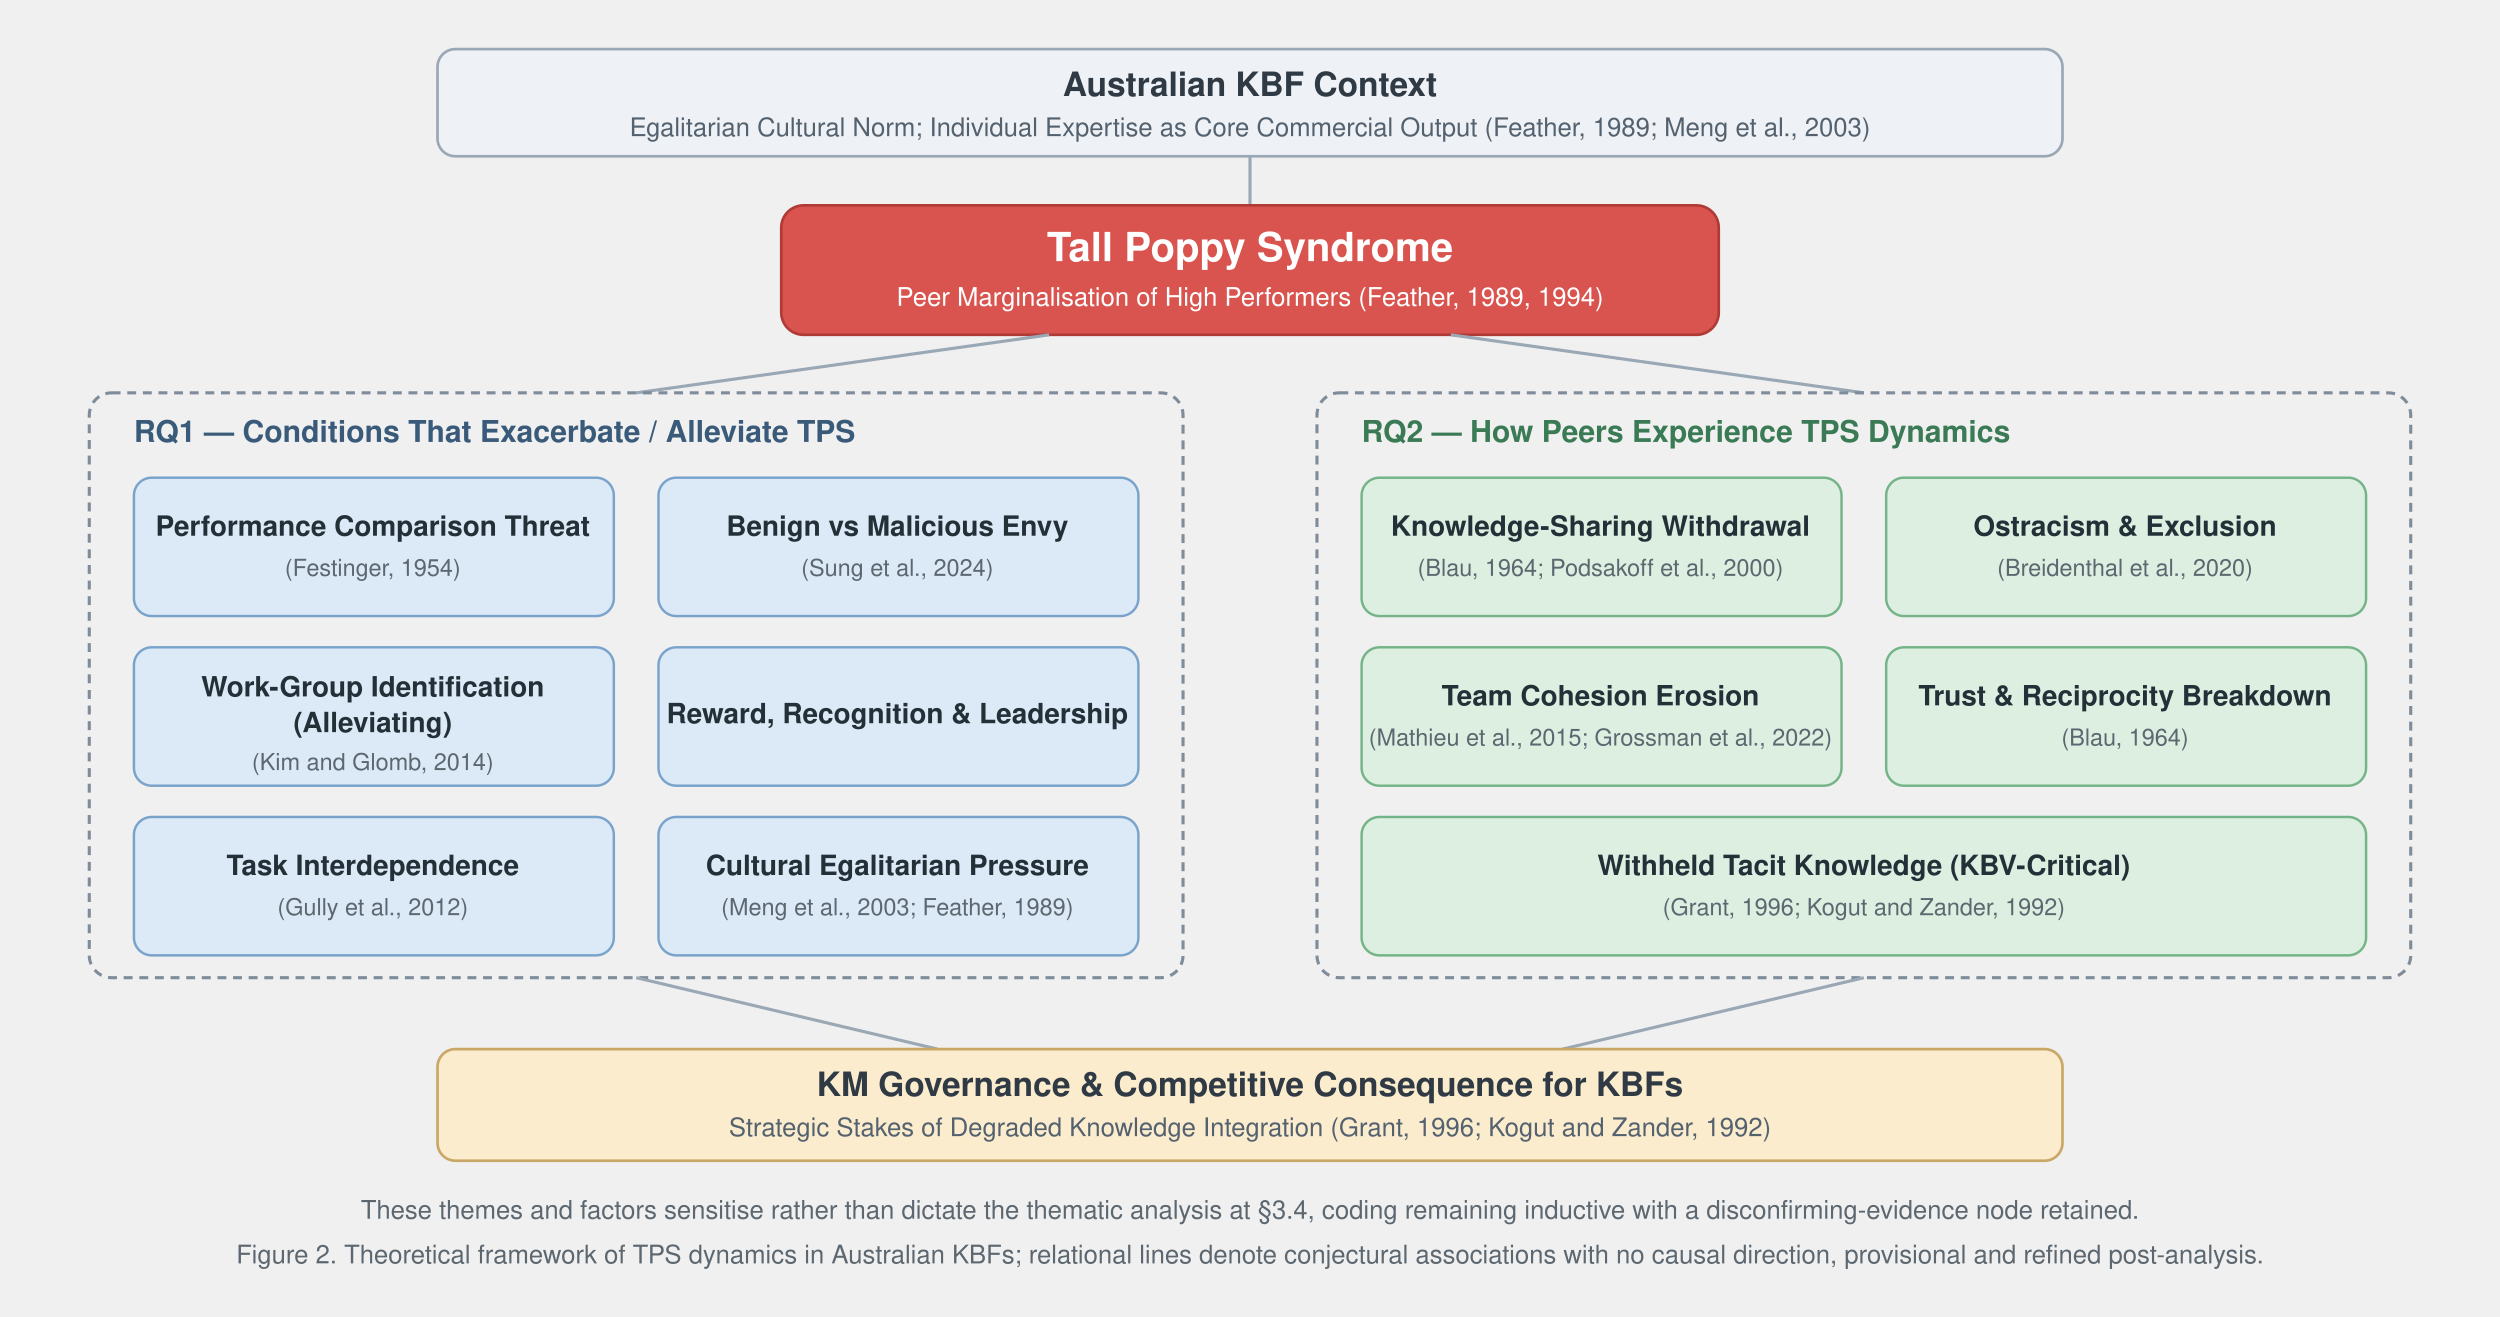
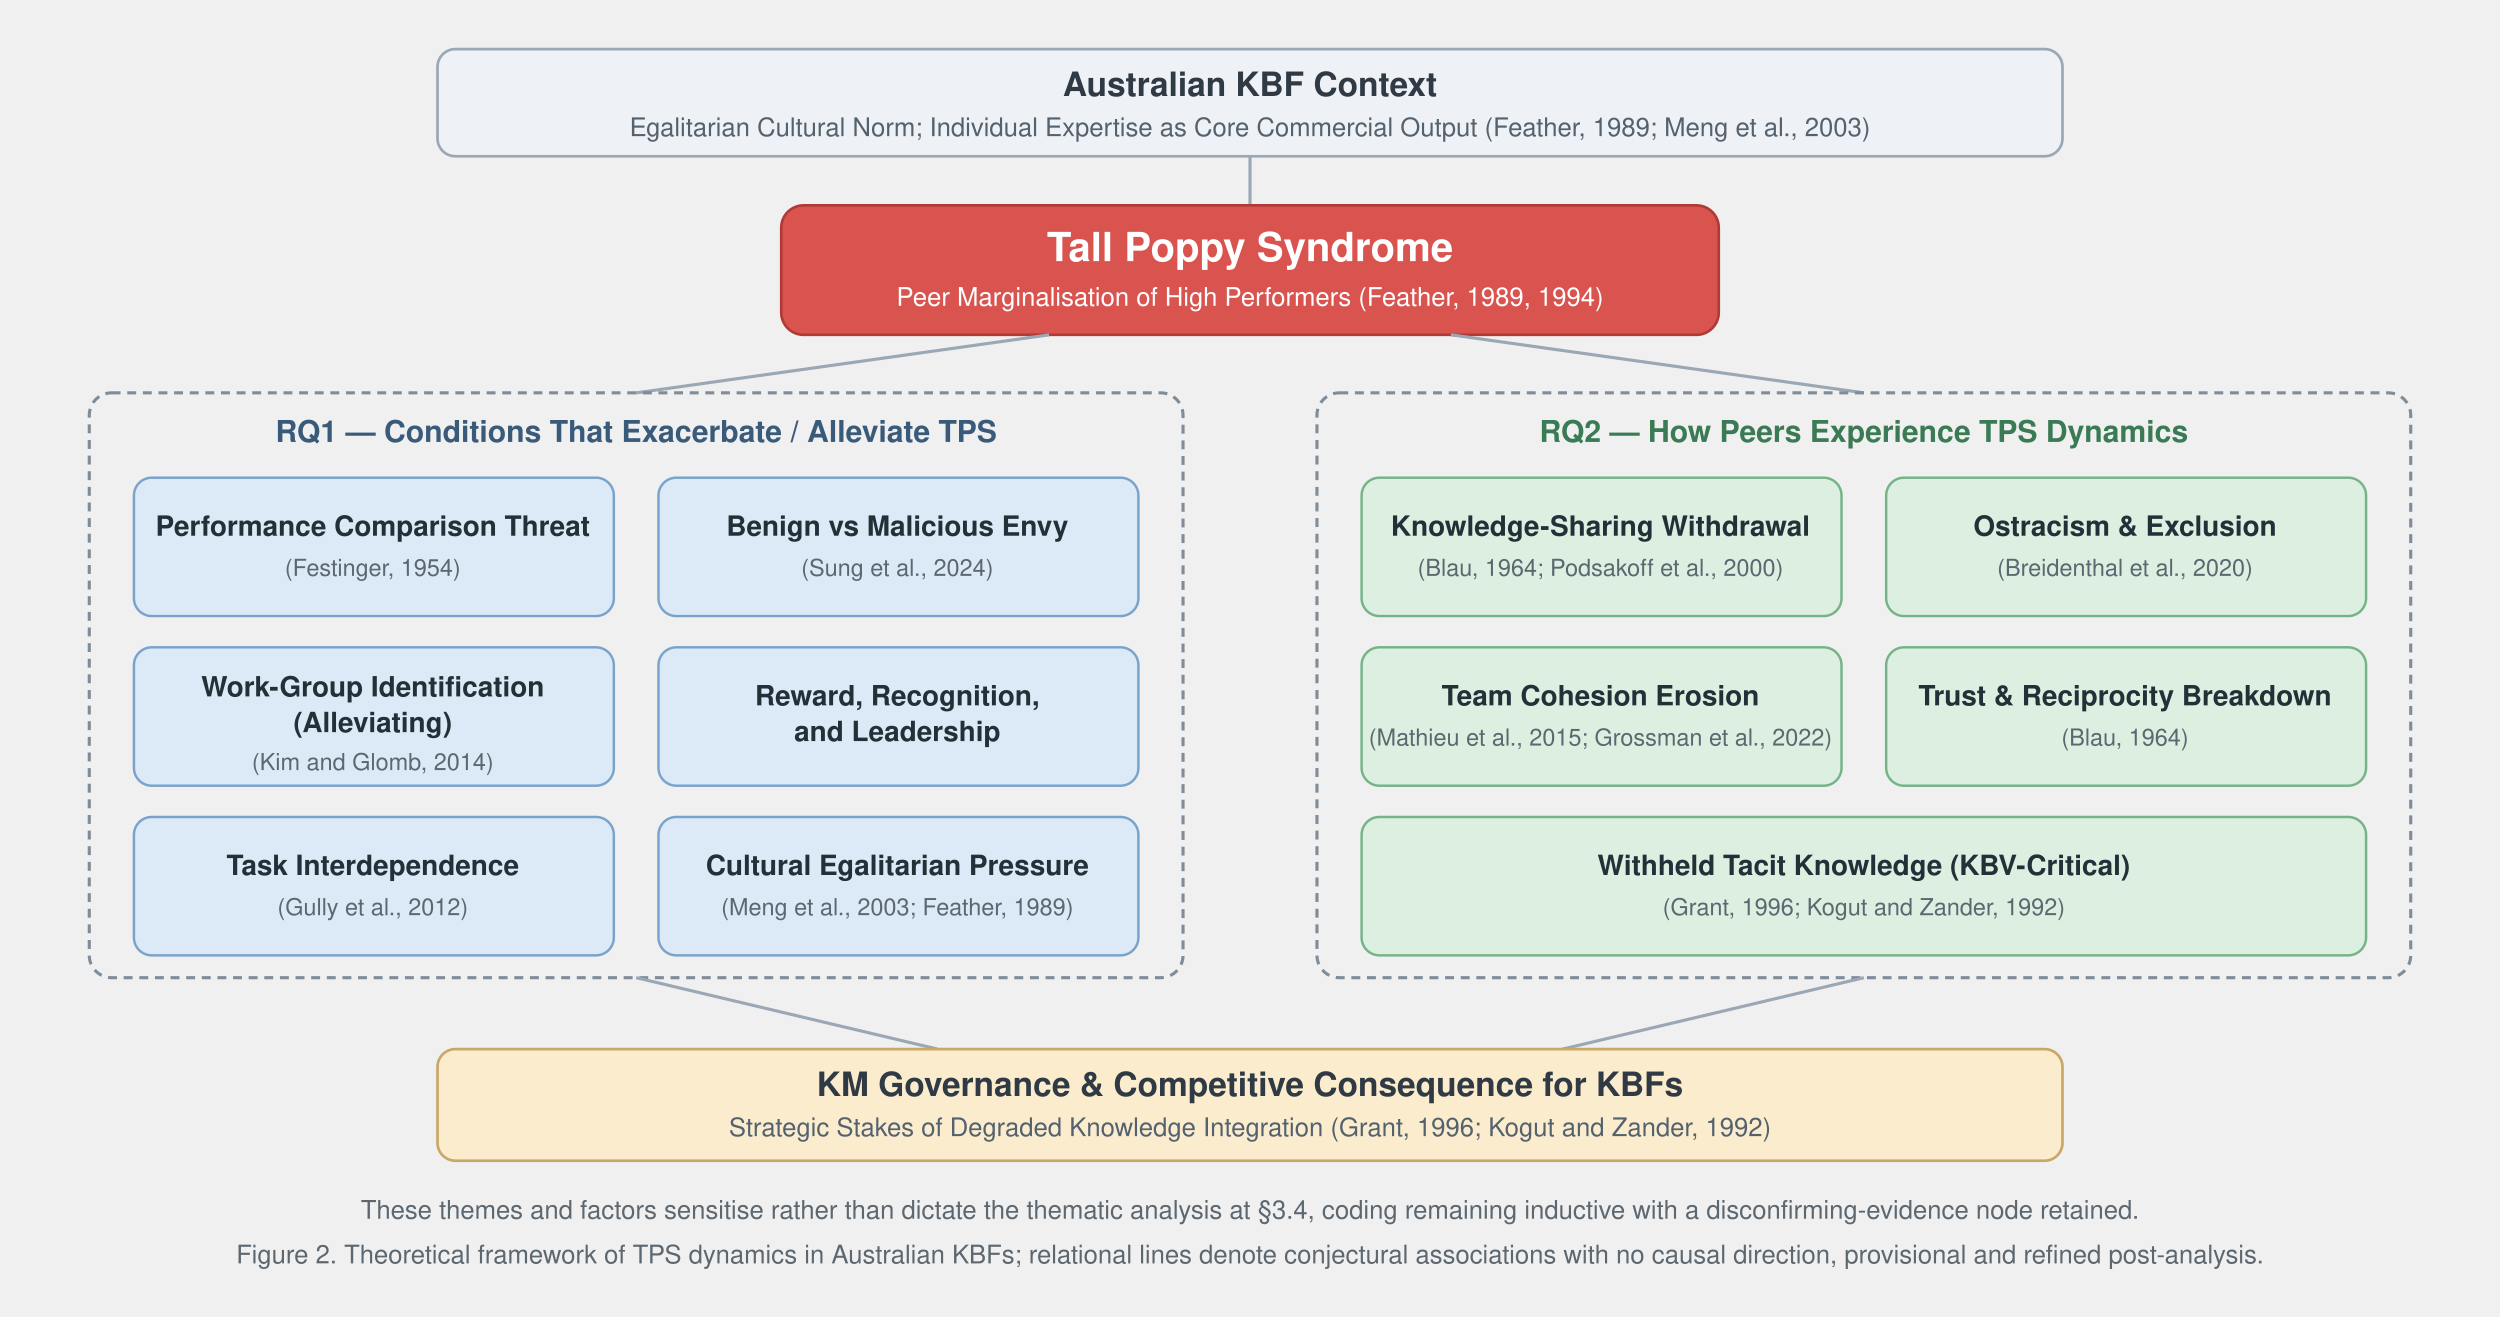
<svg xmlns="http://www.w3.org/2000/svg" viewBox="0 0 1120 590" font-family="Helvetica, Arial, sans-serif">
  <style>
    .band   { fill:#eef1f5; stroke:#9aa7b4; stroke-width:1.2; }
    .bandtxt{ fill:#2f3a45; font-size:15px; font-weight:bold; }
    .bandsub{ fill:#54616e; font-size:11.5px; }
    .tps    { fill:#d9534f; stroke:#b03a36; stroke-width:1.2; }
    .tpstxt { fill:#ffffff; font-size:18px; font-weight:bold; }
    .tpssub { fill:#ffffff; font-size:11.5px; }
    .cont   { fill:none; stroke:#7f8c99; stroke-width:1.4; stroke-dasharray:4 3; }
    .conttl { font-size:13.5px; font-weight:bold; }
    .b1     { fill:#dce9f6; stroke:#7aa3cc; stroke-width:1.1; }
    .b2     { fill:#dcefe1; stroke:#74b487; stroke-width:1.1; }
    .kbv    { fill:#fbeccd; stroke:#c9a766; stroke-width:1.2; }
    .ftxt   { fill:#243038; font-size:12.5px; font-weight:bold; }
    .fsrc   { fill:#5c6770; font-size:10.5px; }
    .link   { stroke:#9aa7b4; stroke-width:1.4; fill:none; }
    .cap    { fill:#5c6770; font-size:11.5px; }
  </style>
  <rect class="band" x="196" y="22" width="728" height="48" rx="8" />
  <text class="bandtxt" x="560" y="43" text-anchor="middle">Australian KBF Context</text>
  <text class="bandsub" x="560" y="61" text-anchor="middle">Egalitarian Cultural Norm; Individual Expertise as Core Commercial Output (Feather, 1989; Meng et al., 2003)</text>
  <line class="link" x1="560" y1="70" x2="560" y2="92" />
  <rect class="band tps" x="350" y="92" width="420" height="58" rx="10" />
  <text class="tpstxt" x="560" y="117" text-anchor="middle">Tall Poppy Syndrome</text>
  <text class="tpssub" x="560" y="137" text-anchor="middle">Peer Marginalisation of High Performers (Feather, 1989, 1994)</text>
  <line class="link" x1="470" y1="150" x2="285" y2="176" />
  <line class="link" x1="650" y1="150" x2="835" y2="176" />
  <rect class="cont" x="40" y="176" width="490" height="262" rx="10" />
-   <text class="conttl" x="60" y="198" fill="#3a5a7a">RQ1 — Conditions That Exacerbate / Alleviate TPS</text>
+   <text class="conttl" x="285" y="198" fill="#3a5a7a" text-anchor="middle">RQ1 — Conditions That Exacerbate / Alleviate TPS</text>
  <rect class="b1" x="60" y="214" width="215" height="62" rx="8" />
  <text class="ftxt" x="167" y="240" text-anchor="middle">Performance Comparison Threat</text>
  <text class="fsrc" x="167" y="258" text-anchor="middle">(Festinger, 1954)</text>
  <rect class="b1" x="295" y="214" width="215" height="62" rx="8" />
  <text class="ftxt" x="402" y="240" text-anchor="middle">Benign vs Malicious Envy</text>
  <text class="fsrc" x="402" y="258" text-anchor="middle">(Sung et al., 2024)</text>
  <rect class="b1" x="60" y="290" width="215" height="62" rx="8" />
  <text class="ftxt" x="167" y="312" text-anchor="middle">Work-Group Identification</text>
  <text class="ftxt" x="167" y="328" text-anchor="middle">(Alleviating)</text>
  <text class="fsrc" x="167" y="345" text-anchor="middle">(Kim and Glomb, 2014)</text>
  <rect class="b1" x="295" y="290" width="215" height="62" rx="8" />
-   <text class="ftxt" x="402" y="324" text-anchor="middle">Reward, Recognition &amp; Leadership</text>
+   <text class="ftxt" x="402" y="316" text-anchor="middle">Reward, Recognition,</text>
+   <text class="ftxt" x="402" y="332" text-anchor="middle">and Leadership</text>
  <rect class="b1" x="60" y="366" width="215" height="62" rx="8" />
  <text class="ftxt" x="167" y="392" text-anchor="middle">Task Interdependence</text>
  <text class="fsrc" x="167" y="410" text-anchor="middle">(Gully et al., 2012)</text>
  <rect class="b1" x="295" y="366" width="215" height="62" rx="8" />
  <text class="ftxt" x="402" y="392" text-anchor="middle">Cultural Egalitarian Pressure</text>
  <text class="fsrc" x="402" y="410" text-anchor="middle">(Meng et al., 2003; Feather, 1989)</text>
  <rect class="cont" x="590" y="176" width="490" height="262" rx="10" />
-   <text class="conttl" x="610" y="198" fill="#3a7a55">RQ2 — How Peers Experience TPS Dynamics</text>
+   <text class="conttl" x="835" y="198" fill="#3a7a55" text-anchor="middle">RQ2 — How Peers Experience TPS Dynamics</text>
  <rect class="b2" x="610" y="214" width="215" height="62" rx="8" />
  <text class="ftxt" x="717" y="240" text-anchor="middle">Knowledge-Sharing Withdrawal</text>
  <text class="fsrc" x="717" y="258" text-anchor="middle">(Blau, 1964; Podsakoff et al., 2000)</text>
  <rect class="b2" x="845" y="214" width="215" height="62" rx="8" />
  <text class="ftxt" x="952" y="240" text-anchor="middle">Ostracism &amp; Exclusion</text>
  <text class="fsrc" x="952" y="258" text-anchor="middle">(Breidenthal et al., 2020)</text>
  <rect class="b2" x="610" y="290" width="215" height="62" rx="8" />
  <text class="ftxt" x="717" y="316" text-anchor="middle">Team Cohesion Erosion</text>
  <text class="fsrc" x="717" y="334" text-anchor="middle">(Mathieu et al., 2015; Grossman et al., 2022)</text>
  <rect class="b2" x="845" y="290" width="215" height="62" rx="8" />
  <text class="ftxt" x="952" y="316" text-anchor="middle">Trust &amp; Reciprocity Breakdown</text>
  <text class="fsrc" x="952" y="334" text-anchor="middle">(Blau, 1964)</text>
  <rect class="b2" x="610" y="366" width="450" height="62" rx="8" />
  <text class="ftxt" x="835" y="392" text-anchor="middle">Withheld Tacit Knowledge (KBV-Critical)</text>
  <text class="fsrc" x="835" y="410" text-anchor="middle">(Grant, 1996; Kogut and Zander, 1992)</text>
  <line class="link" x1="285" y1="438" x2="420" y2="470" />
  <line class="link" x1="835" y1="438" x2="700" y2="470" />
  <rect class="band kbv" x="196" y="470" width="728" height="50" rx="8" />
  <text class="bandtxt" x="560" y="491" text-anchor="middle">KM Governance &amp; Competitive Consequence for KBFs</text>
  <text class="bandsub" x="560" y="509" text-anchor="middle">Strategic Stakes of Degraded Knowledge Integration (Grant, 1996; Kogut and Zander, 1992)</text>
  <text class="cap" x="560" y="546" text-anchor="middle">These themes and factors sensitise rather than dictate the thematic analysis at §3.4, coding remaining inductive with a disconfirming-evidence node retained.</text>
  <text class="cap" x="560" y="566" text-anchor="middle">Figure 2. Theoretical framework of TPS dynamics in Australian KBFs; relational lines denote conjectural associations with no causal direction, provisional and refined post-analysis.</text>
</svg>
